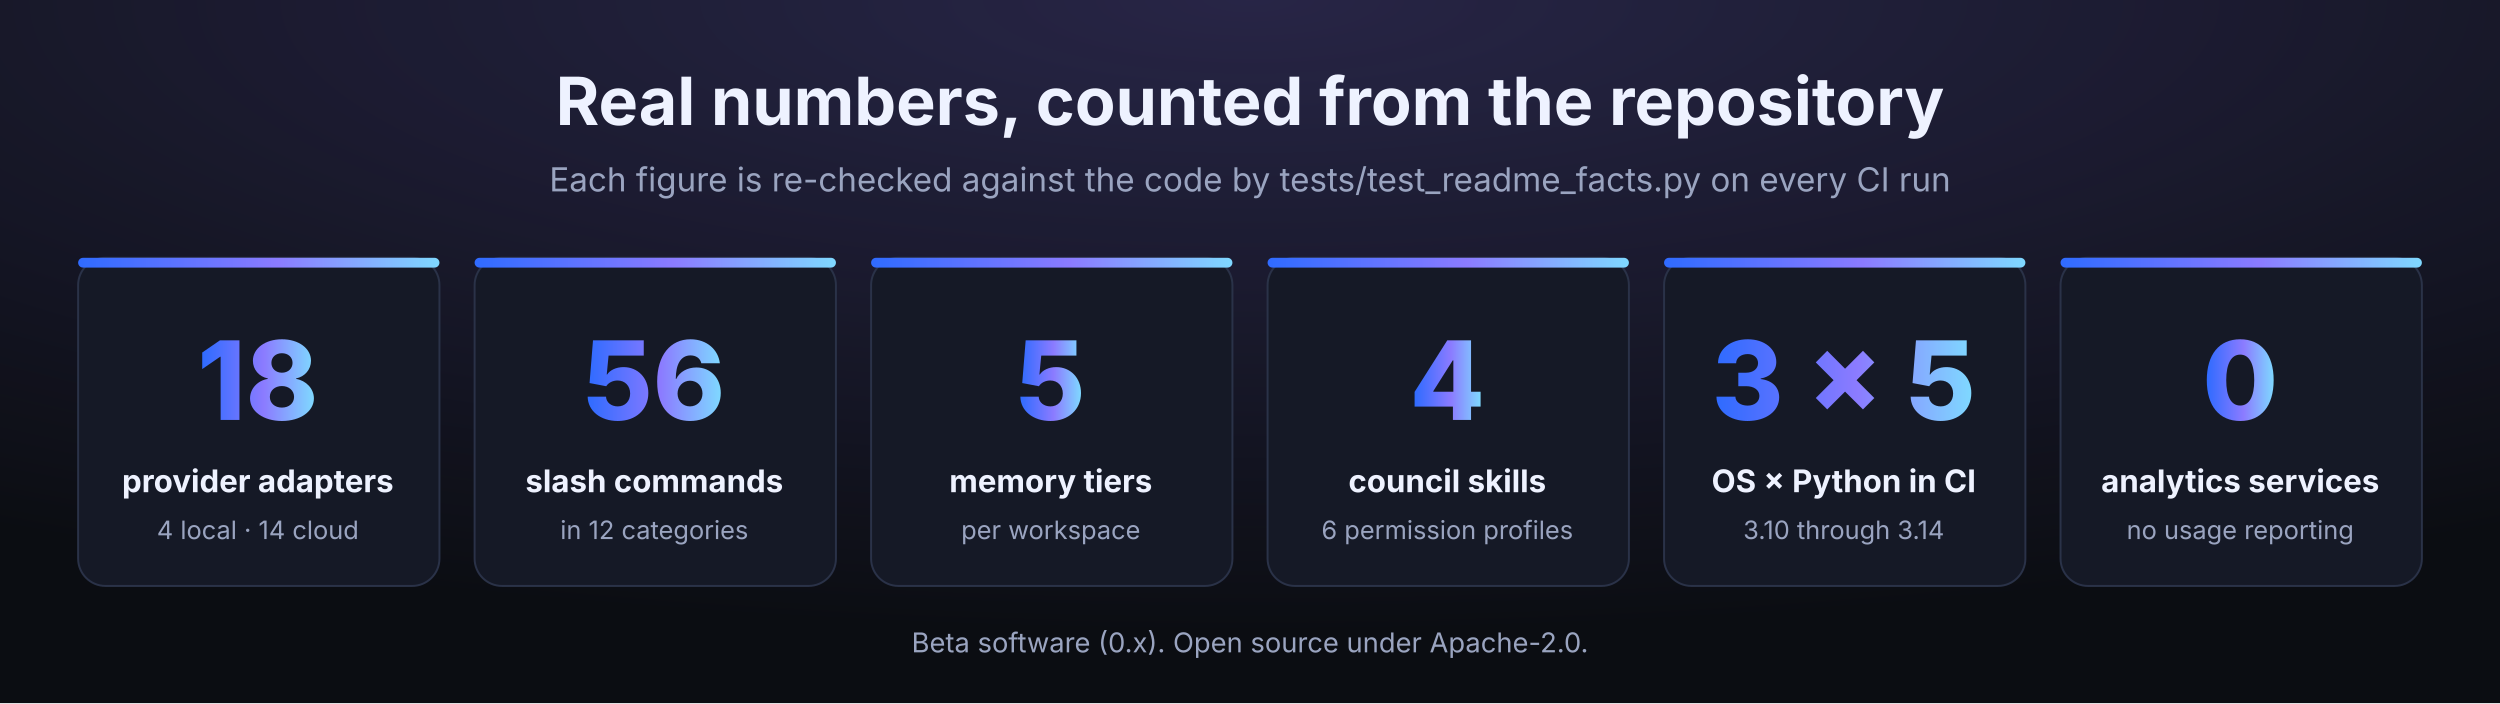
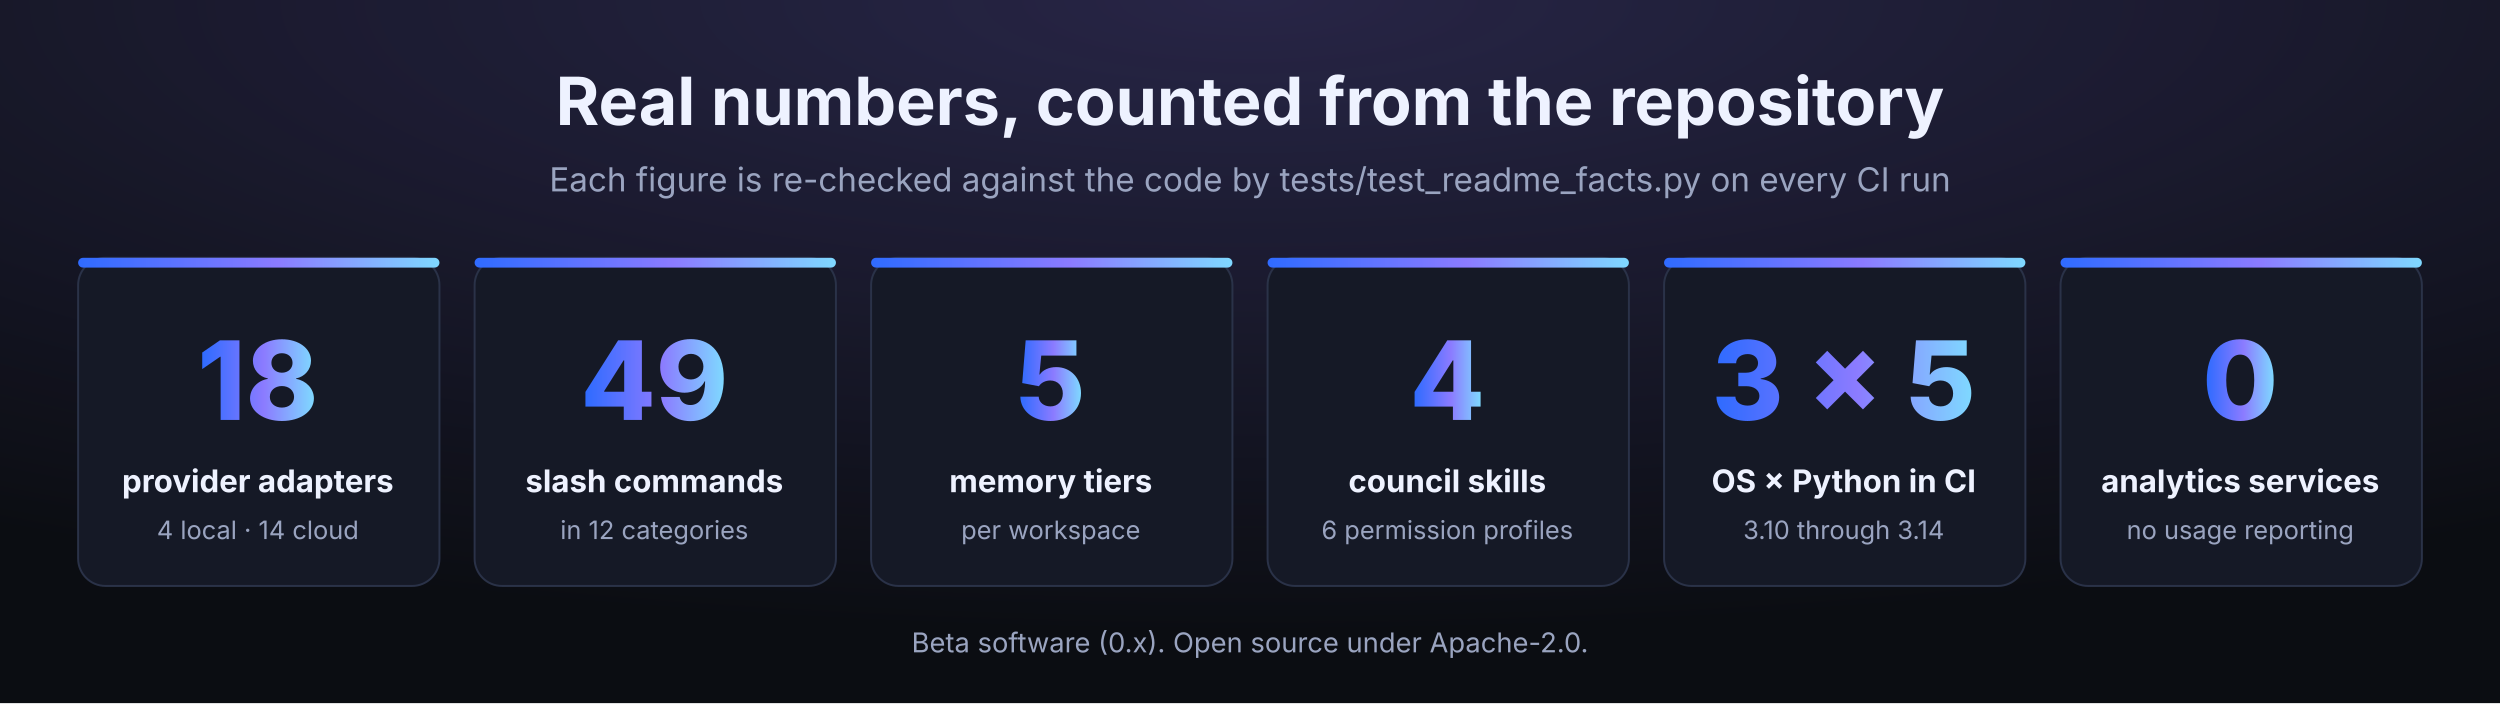
<svg xmlns="http://www.w3.org/2000/svg" viewBox="0 0 1280 360" role="img" aria-labelledby="t d">
  <defs>
    <linearGradient id="g" x1="0" y1="0" x2="1" y2="0">
      <stop offset="0" stop-color="#2f6bff" />
      <stop offset="0.55" stop-color="#8b7bff" />
      <stop offset="1" stop-color="#7fd8ff" />
    </linearGradient>
    <linearGradient id="gv" x1="0" y1="0" x2="0" y2="1">
      <stop offset="0" stop-color="#7fd8ff" />
      <stop offset="1" stop-color="#2f6bff" />
    </linearGradient>
    <radialGradient id="glow" cx="0.5" cy="0" r="0.9">
      <stop offset="0" stop-color="#8b7bff" stop-opacity="0.22" />
      <stop offset="1" stop-color="#8b7bff" stop-opacity="0" />
    </radialGradient>
  </defs>
  <rect width="1280" height="360" fill="#0b0d12" />
  <rect width="1280" height="360" fill="url(#glow)" />
  <text x="640" y="64" font-family="Inter, 'Segoe UI', system-ui, -apple-system, Helvetica, Arial, sans-serif" font-size="34" font-weight="700" fill="#eef2ff" text-anchor="middle">Real numbers, counted from the repository</text>
  <text x="640" y="98" font-family="Inter, 'Segoe UI', system-ui, -apple-system, Helvetica, Arial, sans-serif" font-size="17" font-weight="400" fill="#9aa4c0" text-anchor="middle">Each figure is re-checked against the code by tests/test_readme_facts.py on every CI run</text>
  <g data-fact="providers" data-value="18">
    <rect x="40" y="132" width="185" height="168" rx="14" fill="#151926" stroke="#2a3248" stroke-width="1" />
    <rect x="40" y="132" width="185" height="5" rx="2.5" fill="url(#g)" />
    <text x="132" y="215" font-family="Inter, 'Segoe UI', system-ui, -apple-system, Helvetica, Arial, sans-serif" font-size="56" font-weight="800" fill="url(#g)" text-anchor="middle">18</text>
    <text x="132" y="252" font-family="Inter, 'Segoe UI', system-ui, -apple-system, Helvetica, Arial, sans-serif" font-size="16" font-weight="700" fill="#eef2ff" text-anchor="middle">provider adapters</text>
    <text x="132" y="276" font-family="Inter, 'Segoe UI', system-ui, -apple-system, Helvetica, Arial, sans-serif" font-size="13" font-weight="400" fill="#9aa4c0" text-anchor="middle">4 local  ·  14 cloud</text>
  </g>
-   <g data-fact="slash_commands" data-value="56">
+   <g data-fact="slash_commands" data-value="49">
    <rect x="243" y="132" width="185" height="168" rx="14" fill="#151926" stroke="#2a3248" stroke-width="1" />
    <rect x="243" y="132" width="185" height="5" rx="2.5" fill="url(#g)" />
-     <text x="335" y="215" font-family="Inter, 'Segoe UI', system-ui, -apple-system, Helvetica, Arial, sans-serif" font-size="56" font-weight="800" fill="url(#g)" text-anchor="middle">56</text>
+     <text x="335" y="215" font-family="Inter, 'Segoe UI', system-ui, -apple-system, Helvetica, Arial, sans-serif" font-size="56" font-weight="800" fill="url(#g)" text-anchor="middle">49</text>
    <text x="335" y="252" font-family="Inter, 'Segoe UI', system-ui, -apple-system, Helvetica, Arial, sans-serif" font-size="16" font-weight="700" fill="#eef2ff" text-anchor="middle">slash commands</text>
    <text x="335" y="276" font-family="Inter, 'Segoe UI', system-ui, -apple-system, Helvetica, Arial, sans-serif" font-size="13" font-weight="400" fill="#9aa4c0" text-anchor="middle">in 12 categories</text>
  </g>
  <g data-fact="memory_tiers" data-value="5">
    <rect x="446" y="132" width="185" height="168" rx="14" fill="#151926" stroke="#2a3248" stroke-width="1" />
    <rect x="446" y="132" width="185" height="5" rx="2.5" fill="url(#g)" />
    <text x="538" y="215" font-family="Inter, 'Segoe UI', system-ui, -apple-system, Helvetica, Arial, sans-serif" font-size="56" font-weight="800" fill="url(#g)" text-anchor="middle">5</text>
    <text x="538" y="252" font-family="Inter, 'Segoe UI', system-ui, -apple-system, Helvetica, Arial, sans-serif" font-size="16" font-weight="700" fill="#eef2ff" text-anchor="middle">memory tiers</text>
    <text x="538" y="276" font-family="Inter, 'Segoe UI', system-ui, -apple-system, Helvetica, Arial, sans-serif" font-size="13" font-weight="400" fill="#9aa4c0" text-anchor="middle">per workspace</text>
  </g>
  <g data-fact="council_skills" data-value="4">
    <rect x="649" y="132" width="185" height="168" rx="14" fill="#151926" stroke="#2a3248" stroke-width="1" />
    <rect x="649" y="132" width="185" height="5" rx="2.5" fill="url(#g)" />
    <text x="741" y="215" font-family="Inter, 'Segoe UI', system-ui, -apple-system, Helvetica, Arial, sans-serif" font-size="56" font-weight="800" fill="url(#g)" text-anchor="middle">4</text>
    <text x="741" y="252" font-family="Inter, 'Segoe UI', system-ui, -apple-system, Helvetica, Arial, sans-serif" font-size="16" font-weight="700" fill="#eef2ff" text-anchor="middle">council skills</text>
    <text x="741" y="276" font-family="Inter, 'Segoe UI', system-ui, -apple-system, Helvetica, Arial, sans-serif" font-size="13" font-weight="400" fill="#9aa4c0" text-anchor="middle">6 permission profiles</text>
  </g>
  <g data-fact="ci_matrix" data-value="3 × 5">
    <rect x="852" y="132" width="185" height="168" rx="14" fill="#151926" stroke="#2a3248" stroke-width="1" />
    <rect x="852" y="132" width="185" height="5" rx="2.5" fill="url(#g)" />
    <text x="944" y="215" font-family="Inter, 'Segoe UI', system-ui, -apple-system, Helvetica, Arial, sans-serif" font-size="56" font-weight="800" fill="url(#g)" text-anchor="middle">3 × 5</text>
    <text x="944" y="252" font-family="Inter, 'Segoe UI', system-ui, -apple-system, Helvetica, Arial, sans-serif" font-size="16" font-weight="700" fill="#eef2ff" text-anchor="middle">OS × Python in CI</text>
    <text x="944" y="276" font-family="Inter, 'Segoe UI', system-ui, -apple-system, Helvetica, Arial, sans-serif" font-size="13" font-weight="400" fill="#9aa4c0" text-anchor="middle">3.10 through 3.14</text>
  </g>
  <g data-fact="analytics" data-value="0">
    <rect x="1055" y="132" width="185" height="168" rx="14" fill="#151926" stroke="#2a3248" stroke-width="1" />
    <rect x="1055" y="132" width="185" height="5" rx="2.5" fill="url(#g)" />
    <text x="1147" y="215" font-family="Inter, 'Segoe UI', system-ui, -apple-system, Helvetica, Arial, sans-serif" font-size="56" font-weight="800" fill="url(#g)" text-anchor="middle">0</text>
    <text x="1147" y="252" font-family="Inter, 'Segoe UI', system-ui, -apple-system, Helvetica, Arial, sans-serif" font-size="16" font-weight="700" fill="#eef2ff" text-anchor="middle">analytics services</text>
    <text x="1147" y="276" font-family="Inter, 'Segoe UI', system-ui, -apple-system, Helvetica, Arial, sans-serif" font-size="13" font-weight="400" fill="#9aa4c0" text-anchor="middle">no usage reporting</text>
  </g>
  <text x="640" y="334" font-family="Inter, 'Segoe UI', system-ui, -apple-system, Helvetica, Arial, sans-serif" font-size="14" font-weight="400" fill="#9aa4c0" text-anchor="middle">Beta software (0.x). Open source under Apache-2.0.</text>
</svg>
